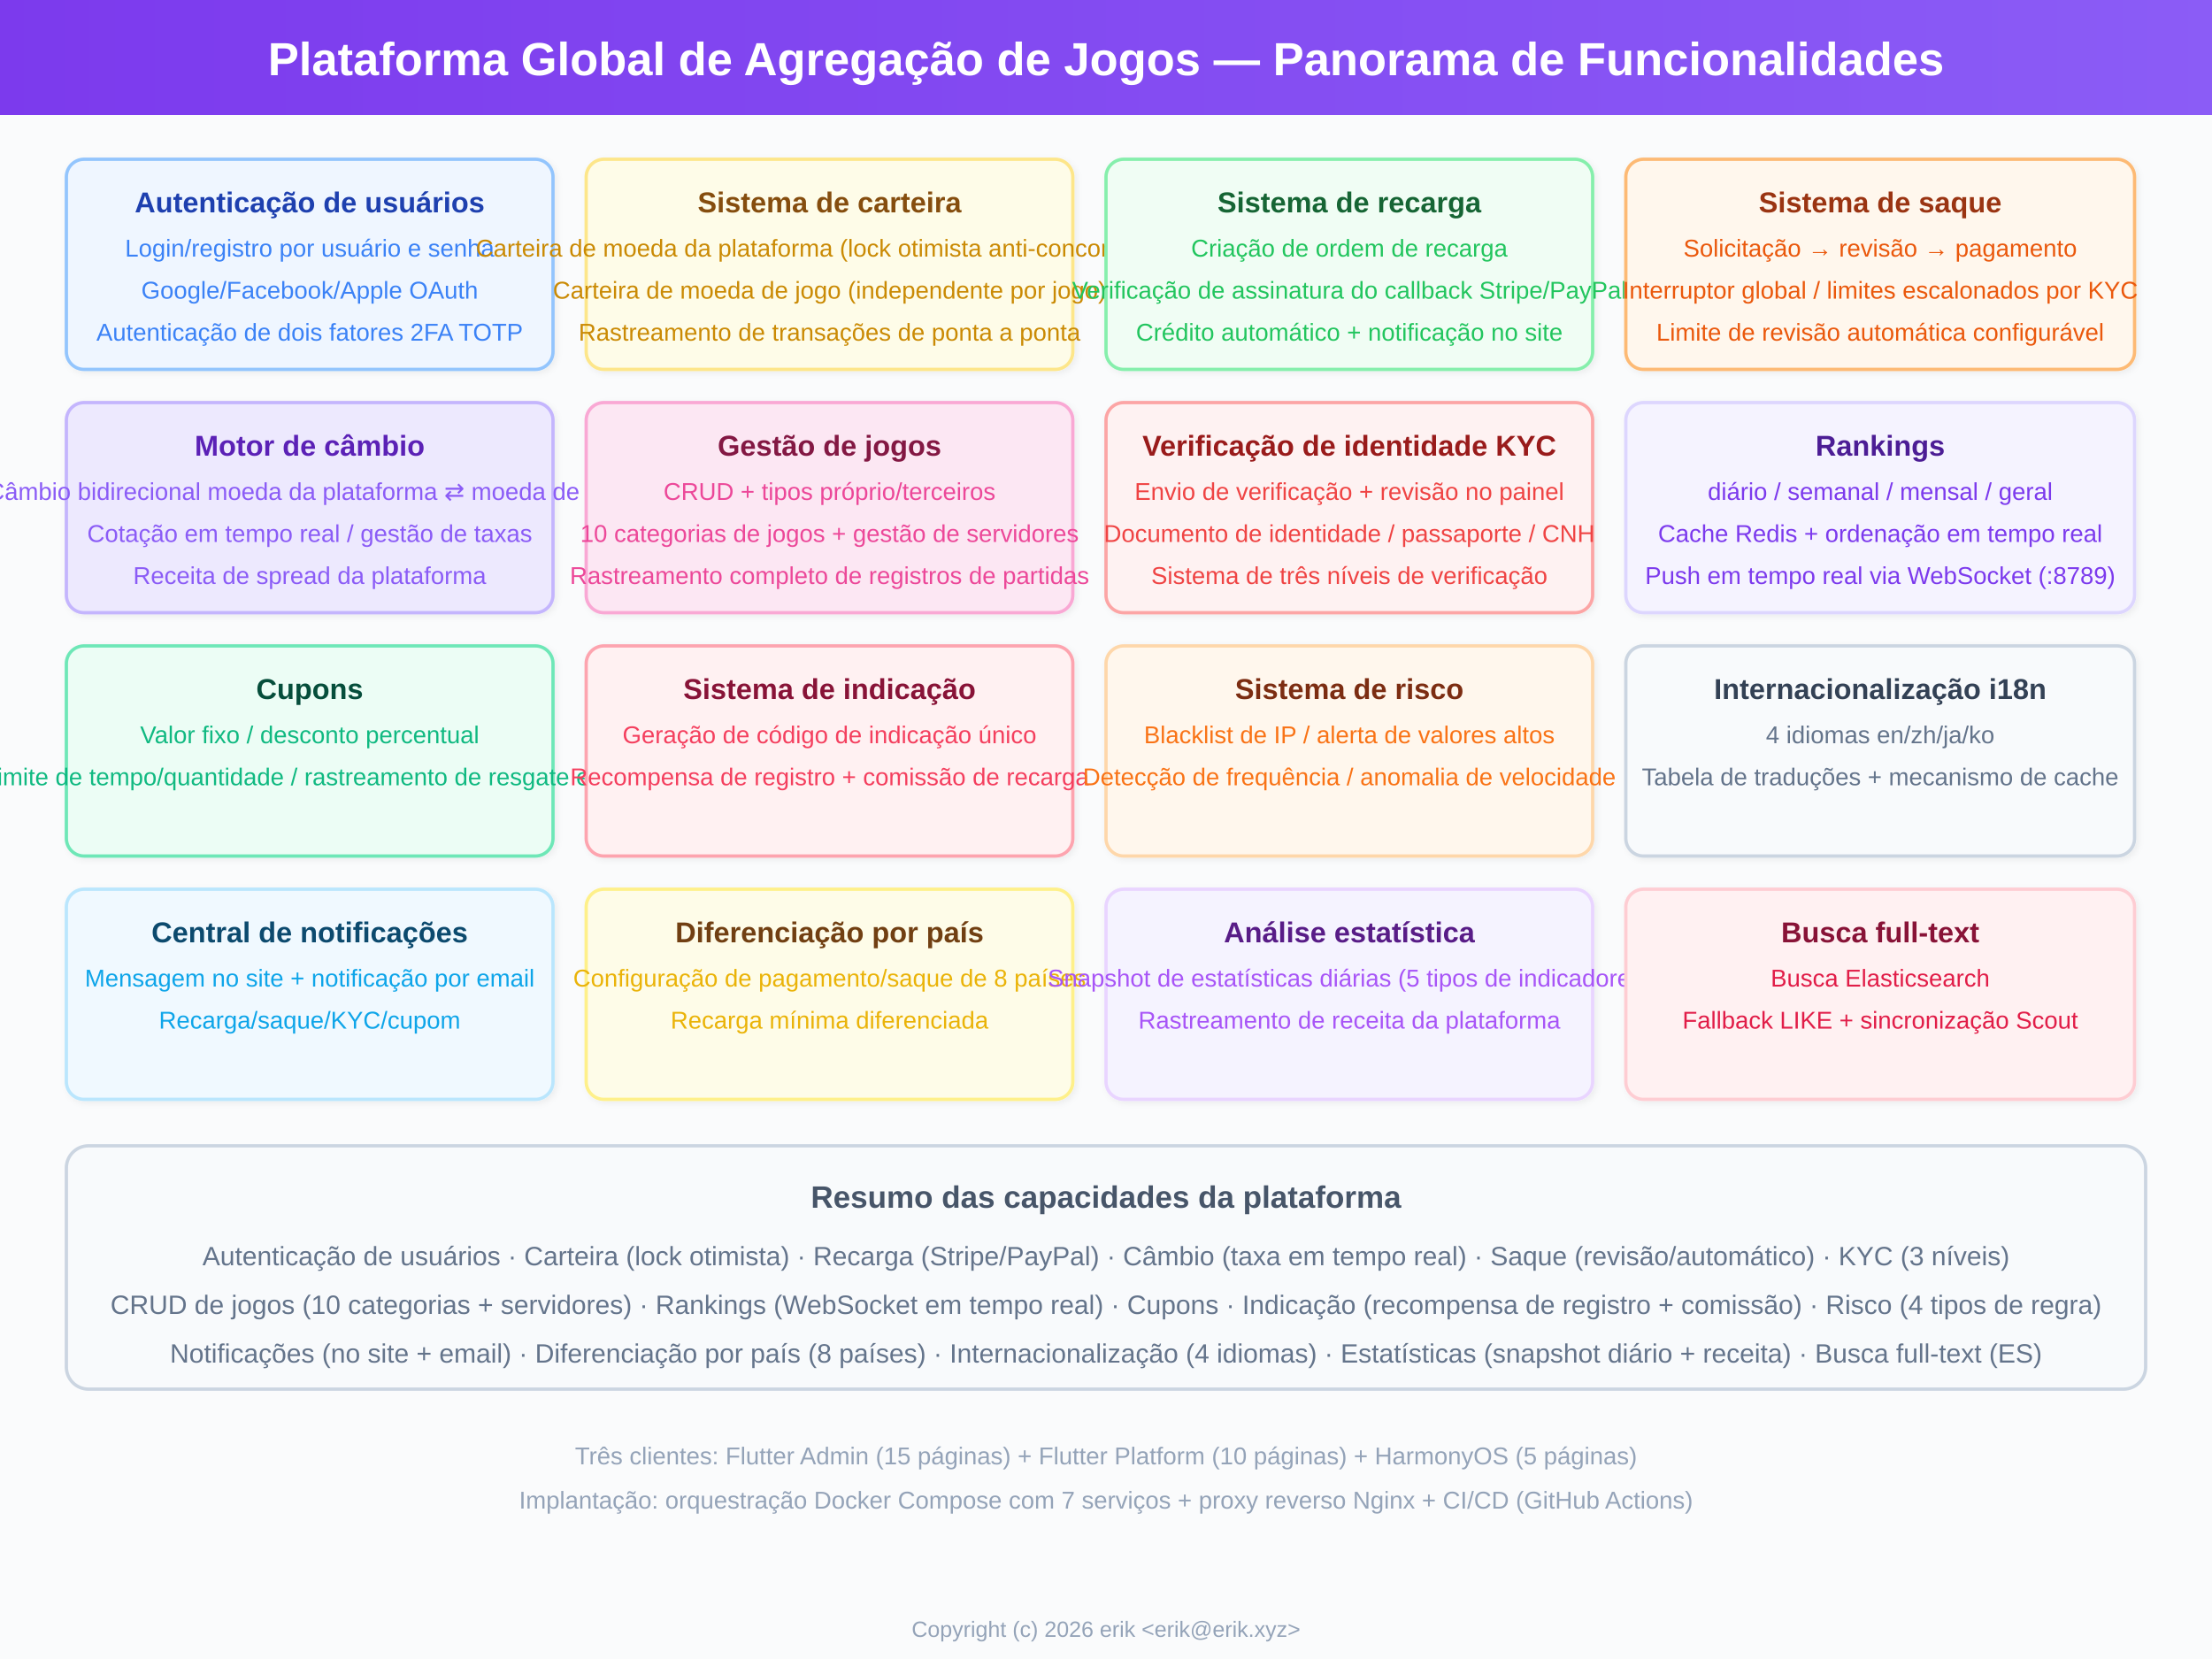
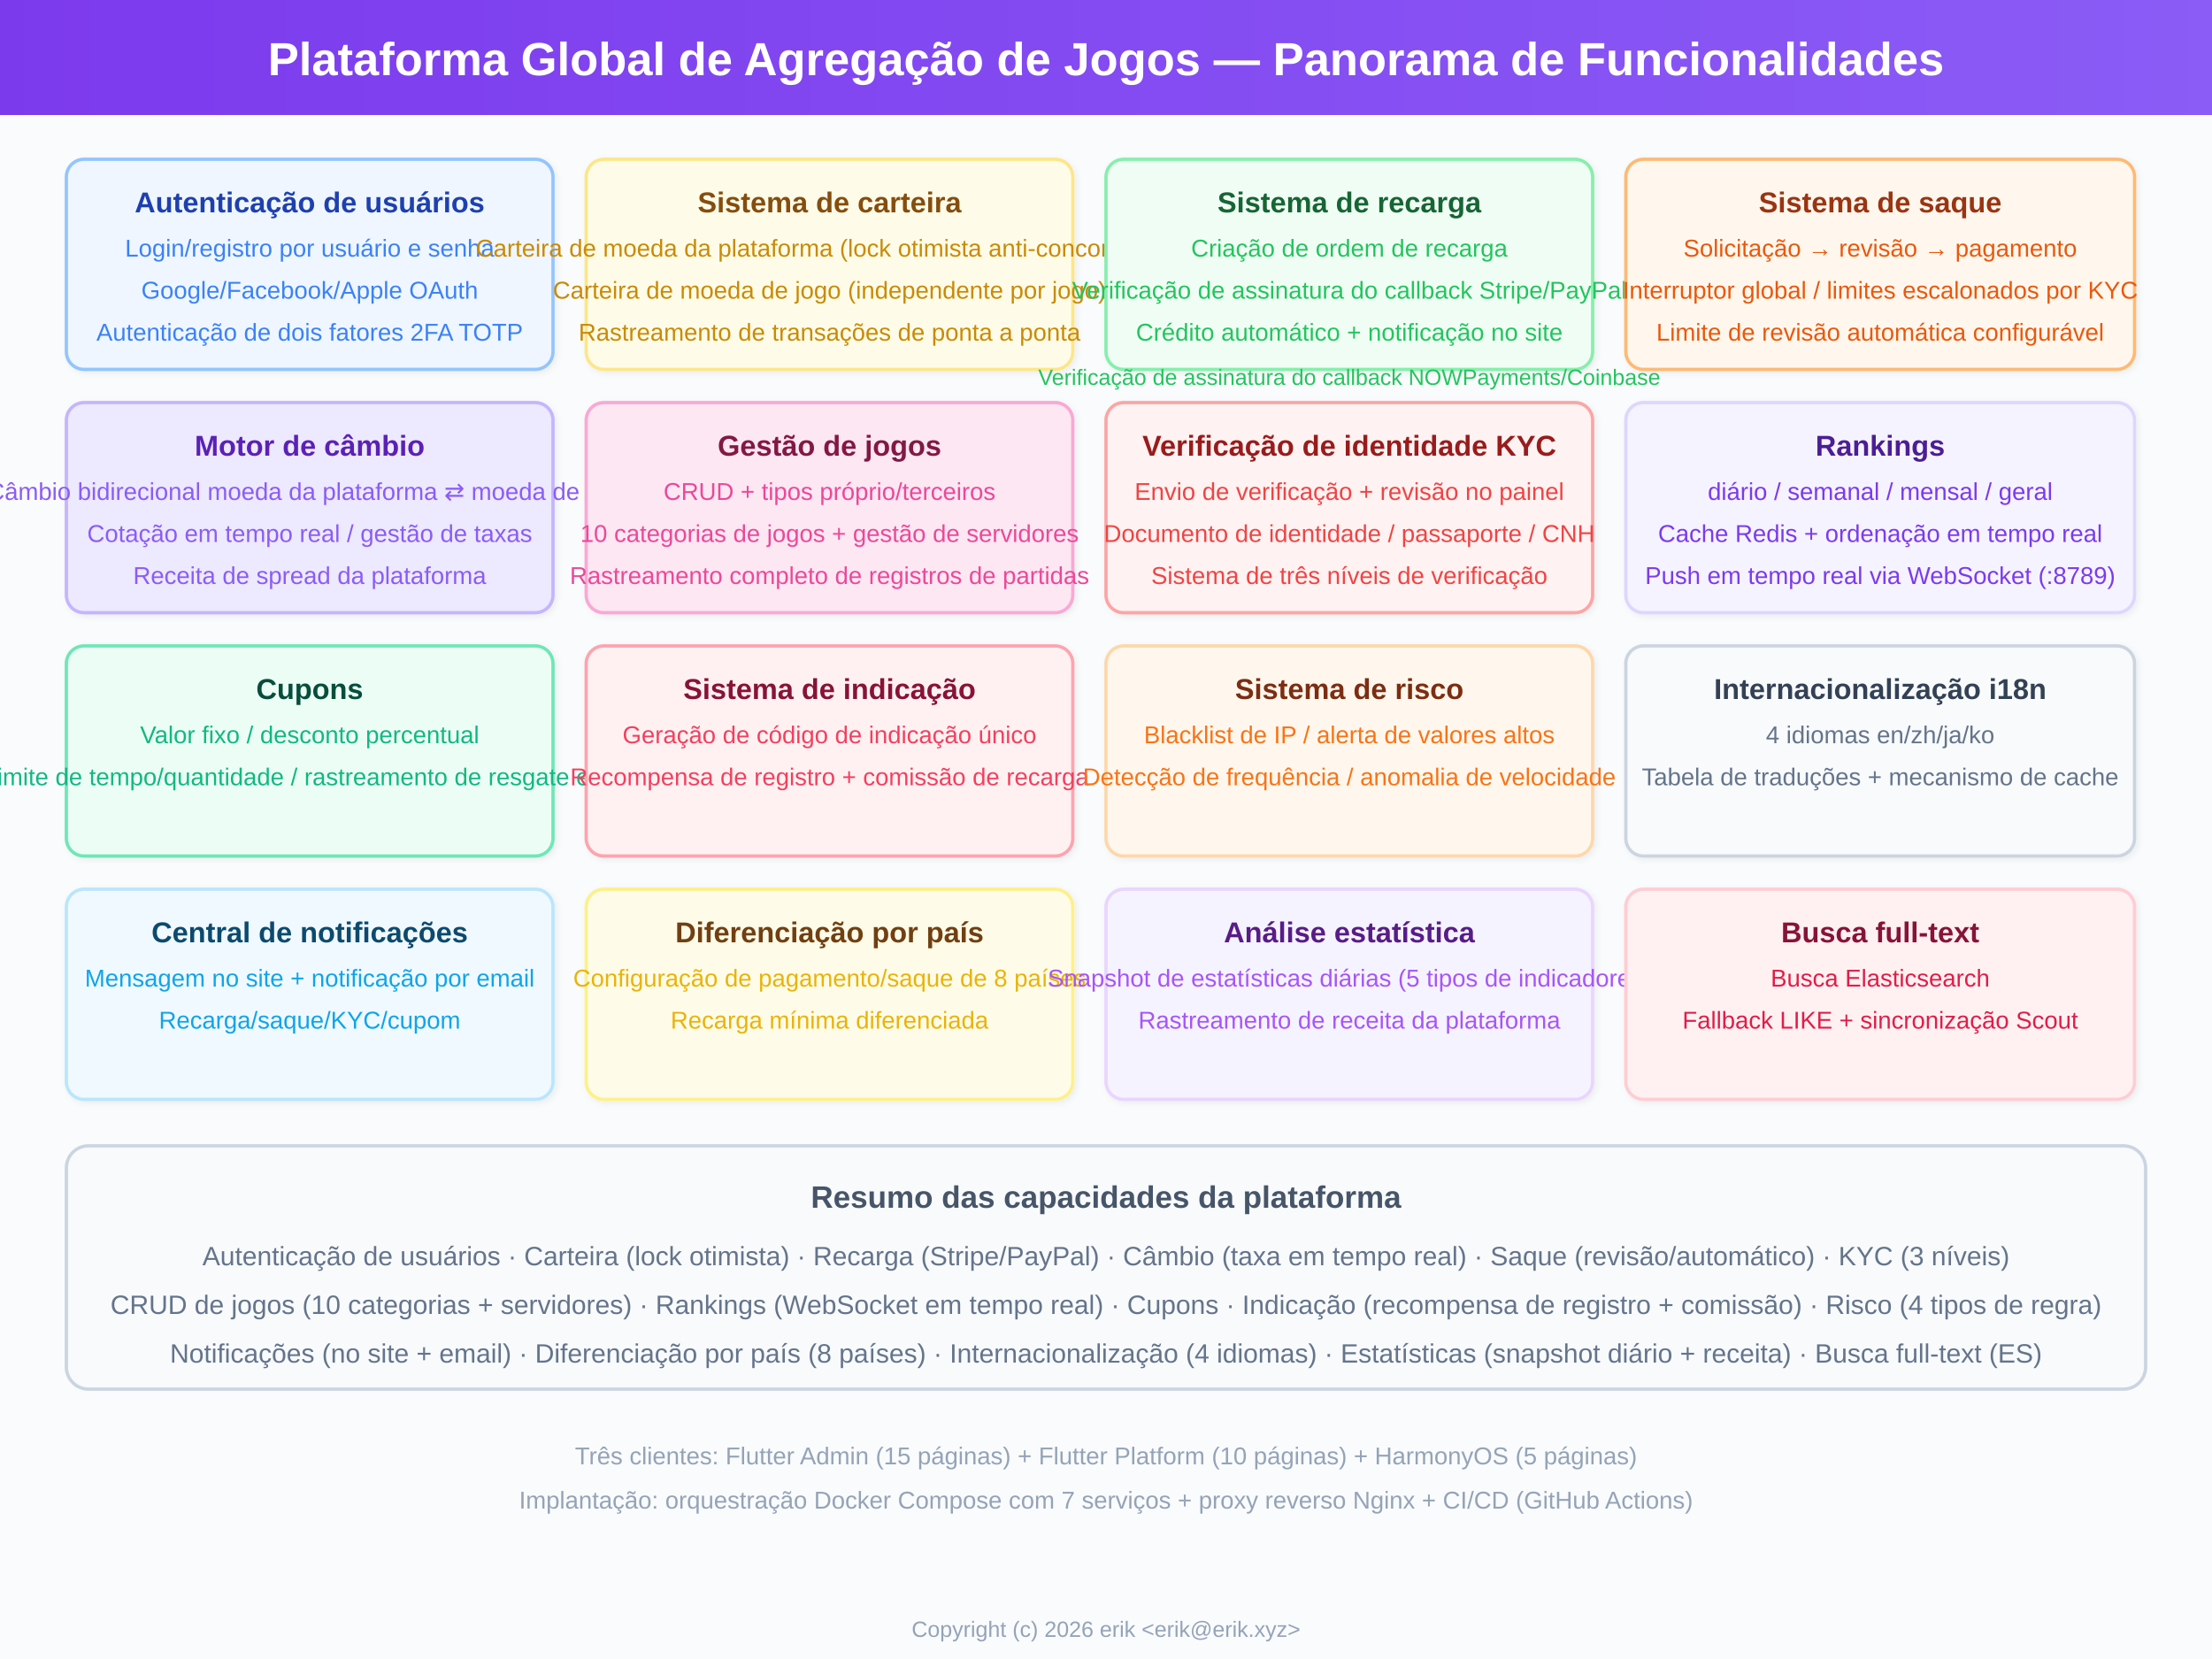
<svg xmlns="http://www.w3.org/2000/svg" viewBox="0 0 1000 750" font-family="Arial, 'Noto Sans SC', 'Noto Sans', sans-serif">
  <defs>
    <linearGradient id="hd" x1="0" y1="0" x2="1" y2="0">
      <stop offset="0%" stop-color="#7c3aed" />
      <stop offset="100%" stop-color="#8b5cf6" />
    </linearGradient>
    <filter id="sh">
      <feDropShadow dx="1" dy="1" stdDeviation="1.5" flood-opacity=".06" />
    </filter>
  </defs>
  <rect width="1000" height="750" fill="#fafbfc" />
  <rect x="0" y="0" width="1000" height="52" fill="url(#hd)" />
  <text x="500" y="34" text-anchor="middle" fill="#fff" font-size="21" font-weight="bold">Plataforma Global de Agregação de Jogos — Panorama de Funcionalidades</text>
  <rect x="30" y="72" width="220" height="95" rx="8" fill="#eff6ff" stroke="#93c5fd" stroke-width="1.5" filter="url(#sh)" />
  <text x="140" y="96" text-anchor="middle" fill="#1e40af" font-size="13" font-weight="bold">Autenticação de usuários</text>
  <text x="140" y="116" text-anchor="middle" fill="#3b82f6" font-size="11">Login/registro por usuário e senha</text>
  <text x="140" y="135" text-anchor="middle" fill="#3b82f6" font-size="11">Google/Facebook/Apple OAuth</text>
  <text x="140" y="154" text-anchor="middle" fill="#3b82f6" font-size="11">Autenticação de dois fatores 2FA TOTP</text>
  <rect x="265" y="72" width="220" height="95" rx="8" fill="#fefce8" stroke="#fde68a" stroke-width="1.5" filter="url(#sh)" />
  <text x="375" y="96" text-anchor="middle" fill="#854d0e" font-size="13" font-weight="bold">Sistema de carteira</text>
  <text x="375" y="116" text-anchor="middle" fill="#ca8a04" font-size="11">Carteira de moeda da plataforma (lock otimista anti-concorrência)</text>
  <text x="375" y="135" text-anchor="middle" fill="#ca8a04" font-size="11">Carteira de moeda de jogo (independente por jogo)</text>
  <text x="375" y="154" text-anchor="middle" fill="#ca8a04" font-size="11">Rastreamento de transações de ponta a ponta</text>
  <rect x="500" y="72" width="220" height="95" rx="8" fill="#f0fdf4" stroke="#86efac" stroke-width="1.5" filter="url(#sh)" />
  <text x="610" y="96" text-anchor="middle" fill="#166534" font-size="13" font-weight="bold">Sistema de recarga</text>
  <text x="610" y="116" text-anchor="middle" fill="#22c55e" font-size="11">Criação de ordem de recarga</text>
  <text x="610" y="135" text-anchor="middle" fill="#22c55e" font-size="11">Verificação de assinatura do callback Stripe/PayPal</text>
+   <text x="610" y="174" text-anchor="middle" fill="#22c55e" font-size="10">Verificação de assinatura do callback NOWPayments/Coinbase</text>
  <text x="610" y="154" text-anchor="middle" fill="#22c55e" font-size="11">Crédito automático + notificação no site</text>
  <rect x="735" y="72" width="230" height="95" rx="8" fill="#fff7ed" stroke="#fdba74" stroke-width="1.5" filter="url(#sh)" />
  <text x="850" y="96" text-anchor="middle" fill="#9a3412" font-size="13" font-weight="bold">Sistema de saque</text>
  <text x="850" y="116" text-anchor="middle" fill="#ea580c" font-size="11">Solicitação → revisão → pagamento</text>
  <text x="850" y="135" text-anchor="middle" fill="#ea580c" font-size="11">Interruptor global / limites escalonados por KYC</text>
  <text x="850" y="154" text-anchor="middle" fill="#ea580c" font-size="11">Limite de revisão automática configurável</text>
  <rect x="30" y="182" width="220" height="95" rx="8" fill="#ede9fe" stroke="#c4b5fd" stroke-width="1.5" filter="url(#sh)" />
  <text x="140" y="206" text-anchor="middle" fill="#5b21b6" font-size="13" font-weight="bold">Motor de câmbio</text>
  <text x="140" y="226" text-anchor="middle" fill="#8b5cf6" font-size="11">Câmbio bidirecional moeda da plataforma ⇄ moeda de jogo</text>
  <text x="140" y="245" text-anchor="middle" fill="#8b5cf6" font-size="11">Cotação em tempo real / gestão de taxas</text>
  <text x="140" y="264" text-anchor="middle" fill="#8b5cf6" font-size="11">Receita de spread da plataforma</text>
  <rect x="265" y="182" width="220" height="95" rx="8" fill="#fce7f3" stroke="#f9a8d4" stroke-width="1.5" filter="url(#sh)" />
  <text x="375" y="206" text-anchor="middle" fill="#831843" font-size="13" font-weight="bold">Gestão de jogos</text>
  <text x="375" y="226" text-anchor="middle" fill="#ec4899" font-size="11">CRUD + tipos próprio/terceiros</text>
  <text x="375" y="245" text-anchor="middle" fill="#ec4899" font-size="11">10 categorias de jogos + gestão de servidores</text>
  <text x="375" y="264" text-anchor="middle" fill="#ec4899" font-size="11">Rastreamento completo de registros de partidas</text>
  <rect x="500" y="182" width="220" height="95" rx="8" fill="#fef2f2" stroke="#fca5a5" stroke-width="1.5" filter="url(#sh)" />
  <text x="610" y="206" text-anchor="middle" fill="#991b1b" font-size="13" font-weight="bold">Verificação de identidade KYC</text>
  <text x="610" y="226" text-anchor="middle" fill="#ef4444" font-size="11">Envio de verificação + revisão no painel</text>
  <text x="610" y="245" text-anchor="middle" fill="#ef4444" font-size="11">Documento de identidade / passaporte / CNH</text>
  <text x="610" y="264" text-anchor="middle" fill="#ef4444" font-size="11">Sistema de três níveis de verificação</text>
  <rect x="735" y="182" width="230" height="95" rx="8" fill="#f5f3ff" stroke="#ddd6fe" stroke-width="1.5" filter="url(#sh)" />
  <text x="850" y="206" text-anchor="middle" fill="#4c1d95" font-size="13" font-weight="bold">Rankings</text>
  <text x="850" y="226" text-anchor="middle" fill="#7c3aed" font-size="11">diário / semanal / mensal / geral</text>
  <text x="850" y="245" text-anchor="middle" fill="#7c3aed" font-size="11">Cache Redis + ordenação em tempo real</text>
  <text x="850" y="264" text-anchor="middle" fill="#7c3aed" font-size="11">Push em tempo real via WebSocket (:8789)</text>
  <rect x="30" y="292" width="220" height="95" rx="8" fill="#ecfdf5" stroke="#6ee7b7" stroke-width="1.5" filter="url(#sh)" />
  <text x="140" y="316" text-anchor="middle" fill="#064e3b" font-size="13" font-weight="bold">Cupons</text>
  <text x="140" y="336" text-anchor="middle" fill="#10b981" font-size="11">Valor fixo / desconto percentual</text>
  <text x="140" y="355" text-anchor="middle" fill="#10b981" font-size="11">Limite de tempo/quantidade / rastreamento de resgate e uso</text>
  <rect x="265" y="292" width="220" height="95" rx="8" fill="#fff1f2" stroke="#fda4af" stroke-width="1.5" filter="url(#sh)" />
  <text x="375" y="316" text-anchor="middle" fill="#881337" font-size="13" font-weight="bold">Sistema de indicação</text>
  <text x="375" y="336" text-anchor="middle" fill="#f43f5e" font-size="11">Geração de código de indicação único</text>
  <text x="375" y="355" text-anchor="middle" fill="#f43f5e" font-size="11">Recompensa de registro + comissão de recarga</text>
  <rect x="500" y="292" width="220" height="95" rx="8" fill="#fff7ed" stroke="#fed7aa" stroke-width="1.5" filter="url(#sh)" />
  <text x="610" y="316" text-anchor="middle" fill="#7c2d12" font-size="13" font-weight="bold">Sistema de risco</text>
  <text x="610" y="336" text-anchor="middle" fill="#f97316" font-size="11">Blacklist de IP / alerta de valores altos</text>
  <text x="610" y="355" text-anchor="middle" fill="#f97316" font-size="11">Detecção de frequência / anomalia de velocidade</text>
  <rect x="735" y="292" width="230" height="95" rx="8" fill="#f8fafc" stroke="#cbd5e1" stroke-width="1.5" filter="url(#sh)" />
  <text x="850" y="316" text-anchor="middle" fill="#334155" font-size="13" font-weight="bold">Internacionalização i18n</text>
  <text x="850" y="336" text-anchor="middle" fill="#64748b" font-size="11">4 idiomas en/zh/ja/ko</text>
  <text x="850" y="355" text-anchor="middle" fill="#64748b" font-size="11">Tabela de traduções + mecanismo de cache</text>
  <rect x="30" y="402" width="220" height="95" rx="8" fill="#f0f9ff" stroke="#bae6fd" stroke-width="1.5" filter="url(#sh)" />
  <text x="140" y="426" text-anchor="middle" fill="#0c4a6e" font-size="13" font-weight="bold">Central de notificações</text>
  <text x="140" y="446" text-anchor="middle" fill="#0ea5e9" font-size="11">Mensagem no site + notificação por email</text>
  <text x="140" y="465" text-anchor="middle" fill="#0ea5e9" font-size="11">Recarga/saque/KYC/cupom</text>
  <rect x="265" y="402" width="220" height="95" rx="8" fill="#fefce8" stroke="#fef08a" stroke-width="1.5" filter="url(#sh)" />
  <text x="375" y="426" text-anchor="middle" fill="#713f12" font-size="13" font-weight="bold">Diferenciação por país</text>
  <text x="375" y="446" text-anchor="middle" fill="#eab308" font-size="11">Configuração de pagamento/saque de 8 países</text>
  <text x="375" y="465" text-anchor="middle" fill="#eab308" font-size="11">Recarga mínima diferenciada</text>
  <rect x="500" y="402" width="220" height="95" rx="8" fill="#f5f3ff" stroke="#e9d5ff" stroke-width="1.5" filter="url(#sh)" />
  <text x="610" y="426" text-anchor="middle" fill="#581c87" font-size="13" font-weight="bold">Análise estatística</text>
  <text x="610" y="446" text-anchor="middle" fill="#a855f7" font-size="11">Snapshot de estatísticas diárias (5 tipos de indicadores)</text>
  <text x="610" y="465" text-anchor="middle" fill="#a855f7" font-size="11">Rastreamento de receita da plataforma</text>
  <rect x="735" y="402" width="230" height="95" rx="8" fill="#fff1f2" stroke="#fecdd3" stroke-width="1.5" filter="url(#sh)" />
  <text x="850" y="426" text-anchor="middle" fill="#881337" font-size="13" font-weight="bold">Busca full-text</text>
  <text x="850" y="446" text-anchor="middle" fill="#e11d48" font-size="11">Busca Elasticsearch</text>
  <text x="850" y="465" text-anchor="middle" fill="#e11d48" font-size="11">Fallback LIKE + sincronização Scout</text>
  <rect x="30" y="518" width="940" height="110" rx="10" fill="#f8fafc" stroke="#cbd5e1" stroke-width="1.5" />
  <text x="500" y="546" text-anchor="middle" fill="#475569" font-size="14" font-weight="bold">Resumo das capacidades da plataforma</text>
  <text x="500" y="572" text-anchor="middle" fill="#64748b" font-size="12">Autenticação de usuários · Carteira (lock otimista) · Recarga (Stripe/PayPal) · Câmbio (taxa em tempo real) · Saque (revisão/automático) · KYC (3 níveis)</text>
  <text x="500" y="594" text-anchor="middle" fill="#64748b" font-size="12">CRUD de jogos (10 categorias + servidores) · Rankings (WebSocket em tempo real) · Cupons · Indicação (recompensa de registro + comissão) · Risco (4 tipos de regra)</text>
  <text x="500" y="616" text-anchor="middle" fill="#64748b" font-size="12">Notificações (no site + email) · Diferenciação por país (8 países) · Internacionalização (4 idiomas) · Estatísticas (snapshot diário + receita) · Busca full-text (ES)</text>
  <text x="500" y="662" text-anchor="middle" fill="#94a3b8" font-size="11">Três clientes: Flutter Admin (15 páginas) + Flutter Platform (10 páginas) + HarmonyOS (5 páginas)</text>
  <text x="500" y="682" text-anchor="middle" fill="#94a3b8" font-size="11">Implantação: orquestração Docker Compose com 7 serviços + proxy reverso Nginx + CI/CD (GitHub Actions)</text>
  <text x="500" y="740" text-anchor="middle" fill="#94a3b8" font-size="10">Copyright (c) 2026 erik &lt;erik@erik.xyz&gt;</text>
</svg>
